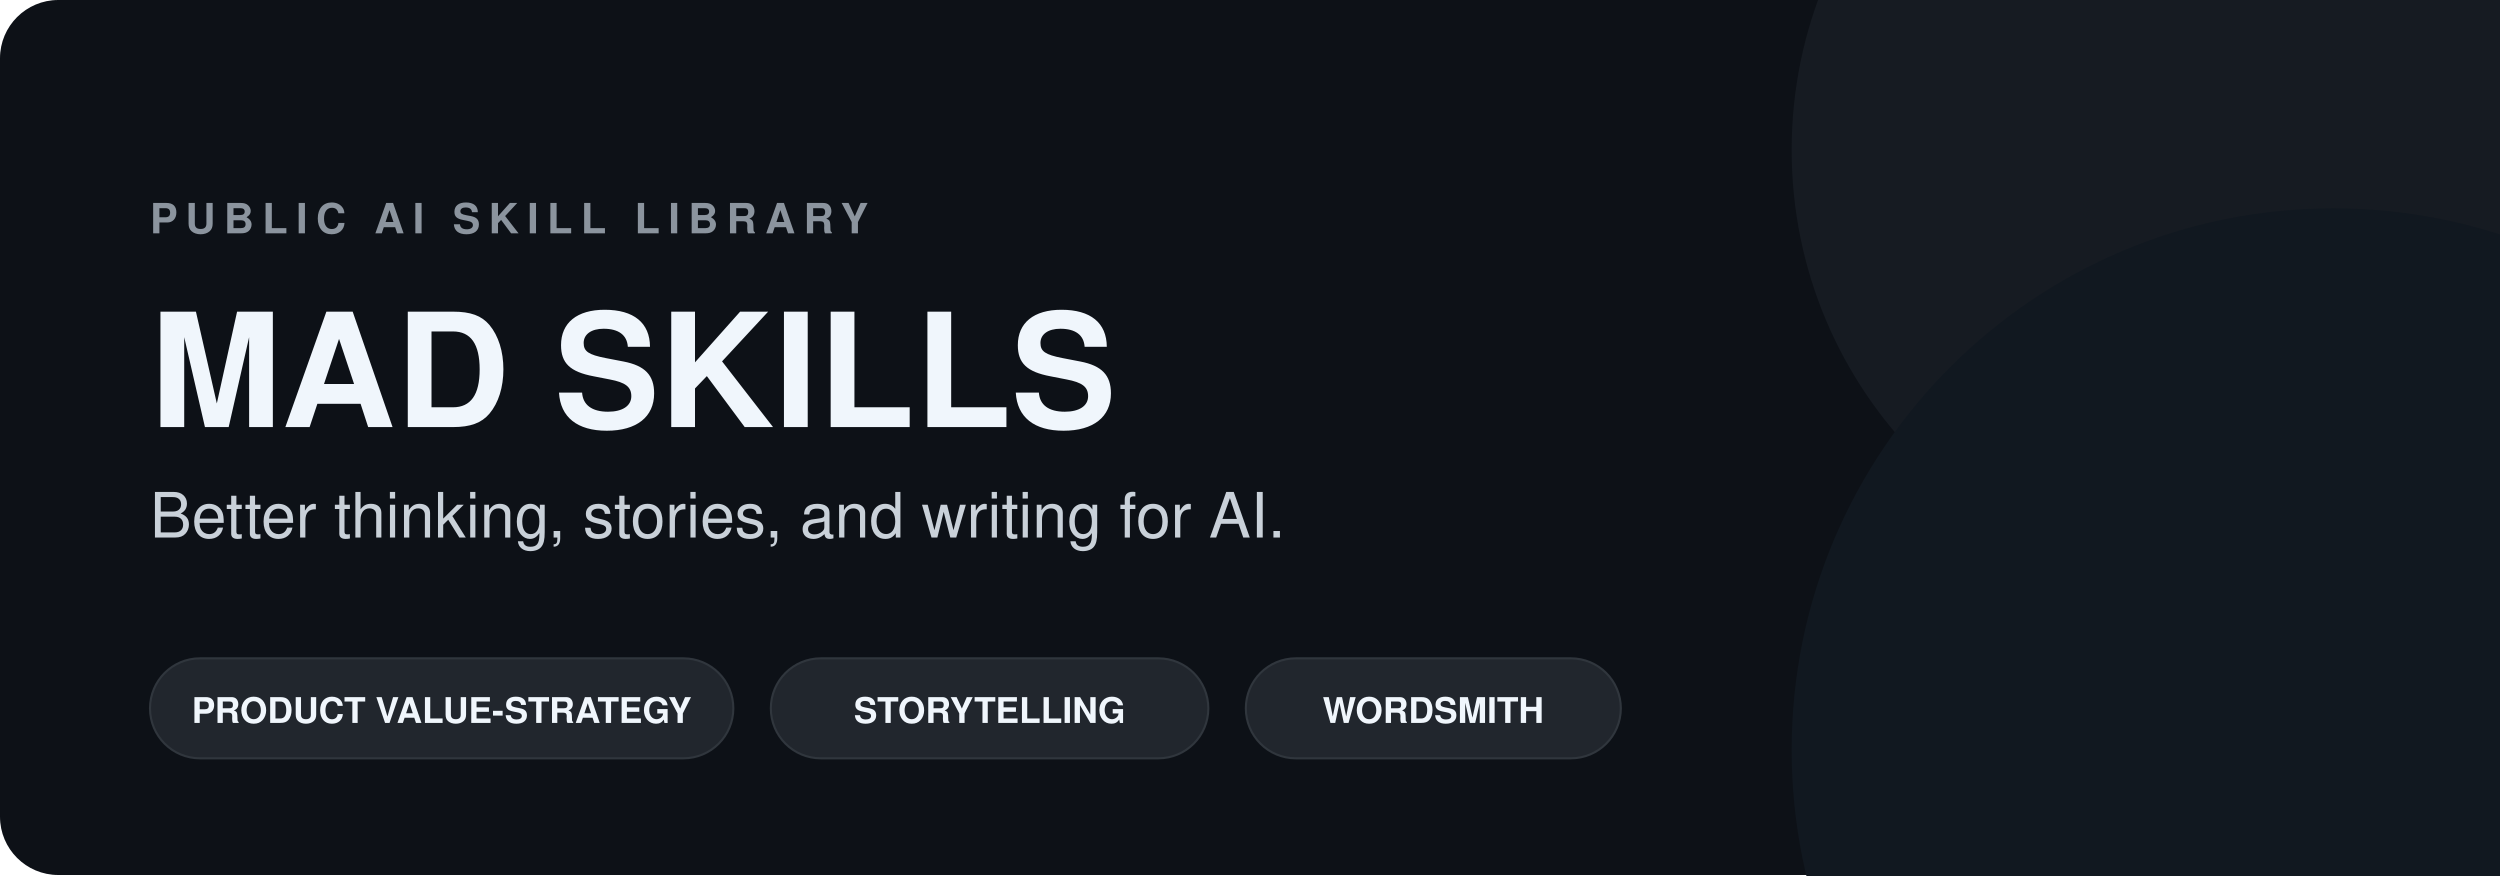
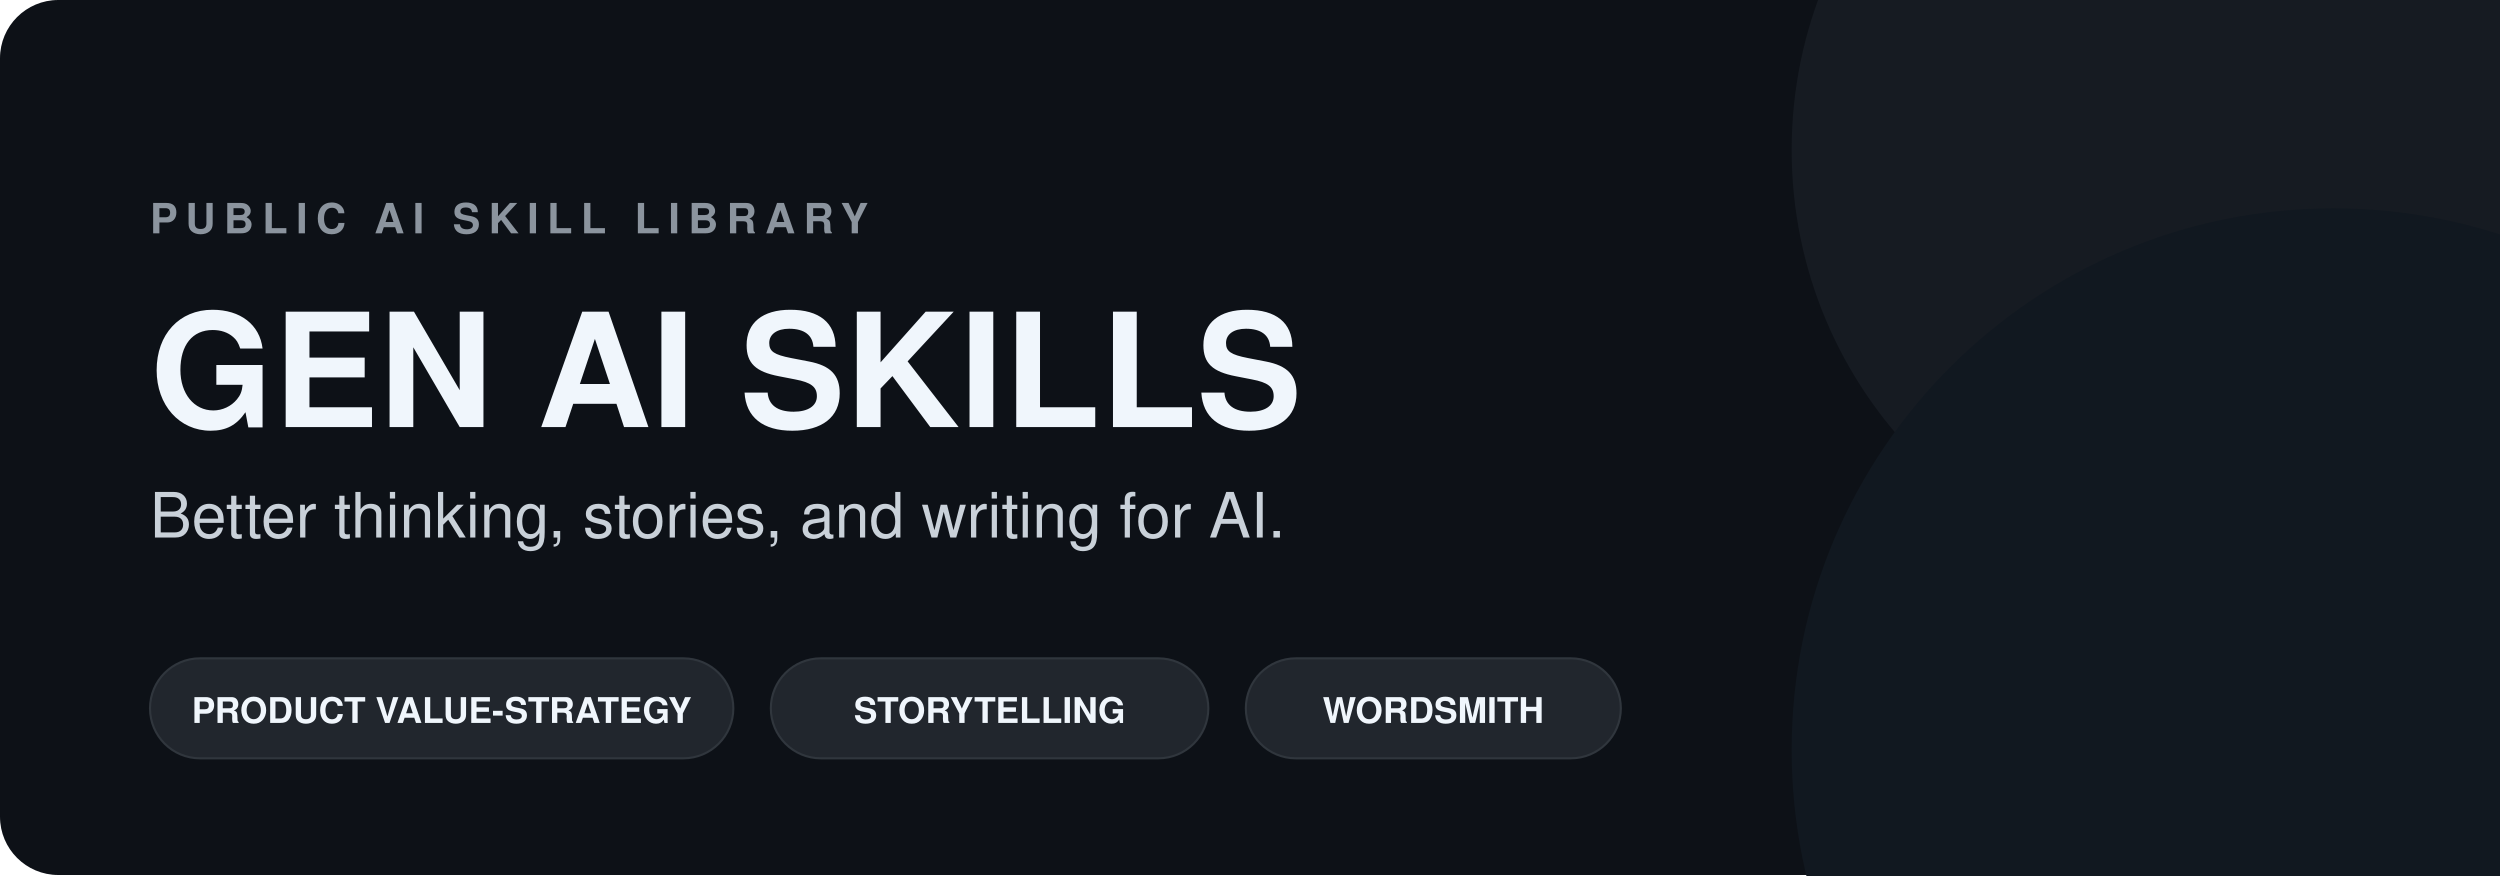
<svg xmlns="http://www.w3.org/2000/svg" width="1200" height="420" viewBox="0 0 1200 420" role="img" aria-labelledby="title desc">
  <rect width="1200" height="420" rx="28" fill="#0d1117" />
  <circle cx="1070" cy="72" r="210" fill="#161b22" />
  <circle cx="1120" cy="360" r="260" fill="#111820" />
  <text x="72" y="112" fill="#8b949e" font-family="-apple-system,BlinkMacSystemFont,Segoe UI,Helvetica,Arial,sans-serif" font-size="20" font-weight="700" letter-spacing="4">PUBLIC AI SKILL LIBRARY</text>
-   <text x="72" y="205" fill="#f0f6fc" font-family="-apple-system,BlinkMacSystemFont,Segoe UI,Helvetica,Arial,sans-serif" font-size="76" font-weight="800">MAD SKILLS</text>
+   <text x="72" y="205" fill="#f0f6fc" font-family="-apple-system,BlinkMacSystemFont,Segoe UI,Helvetica,Arial,sans-serif" font-size="76" font-weight="800">GEN AI SKILLS</text>
  <text x="72" y="258" fill="#c9d1d9" font-family="-apple-system,BlinkMacSystemFont,Segoe UI,Helvetica,Arial,sans-serif" font-size="30">Better thinking, stories, and writing for AI.</text>
  <rect x="72" y="316" width="280" height="48" rx="24" fill="#21262d" stroke="#30363d" />
  <rect x="370" y="316" width="210" height="48" rx="24" fill="#21262d" stroke="#30363d" />
  <rect x="598" y="316" width="180" height="48" rx="24" fill="#21262d" stroke="#30363d" />
  <text x="212" y="347" text-anchor="middle" fill="#f0f6fc" font-family="-apple-system,BlinkMacSystemFont,Segoe UI,Helvetica,Arial,sans-serif" font-size="17" font-weight="700">PRODUCT VALUE-STRATEGY</text>
  <text x="475" y="347" text-anchor="middle" fill="#f0f6fc" font-family="-apple-system,BlinkMacSystemFont,Segoe UI,Helvetica,Arial,sans-serif" font-size="17" font-weight="700">STORYTELLING</text>
  <text x="688" y="347" text-anchor="middle" fill="#f0f6fc" font-family="-apple-system,BlinkMacSystemFont,Segoe UI,Helvetica,Arial,sans-serif" font-size="17" font-weight="700">WORDSMITH</text>
</svg>
